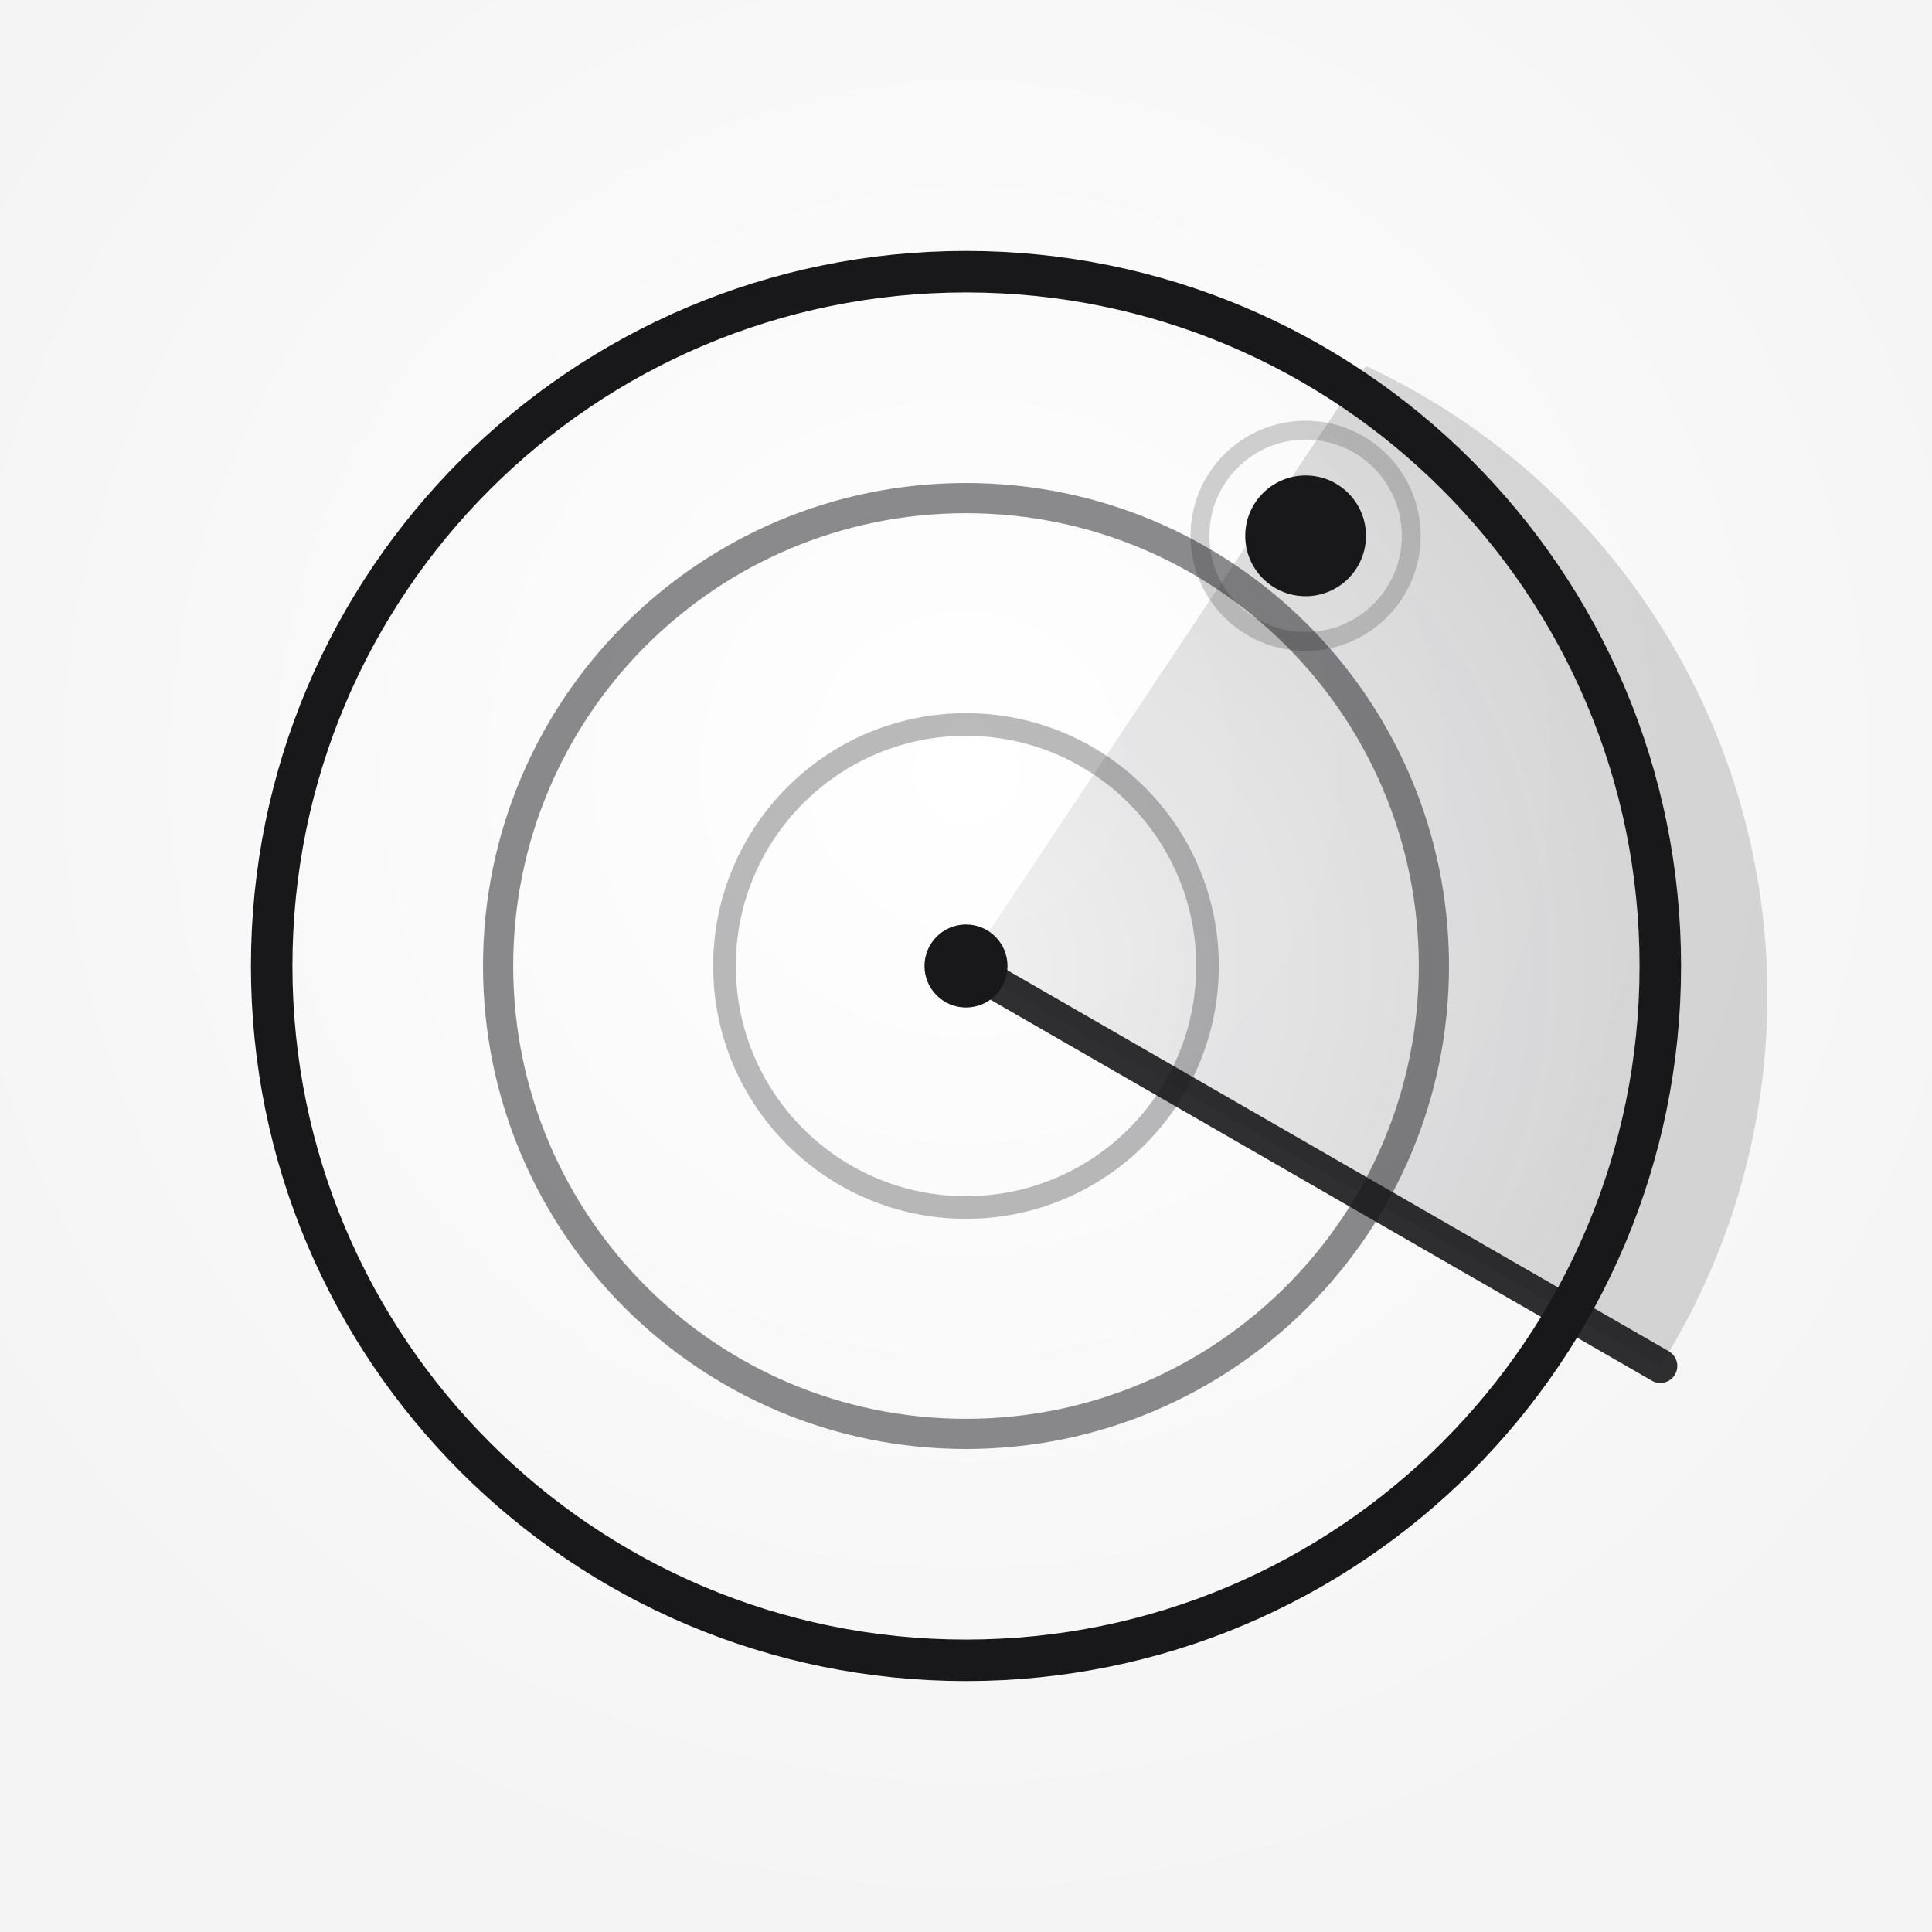
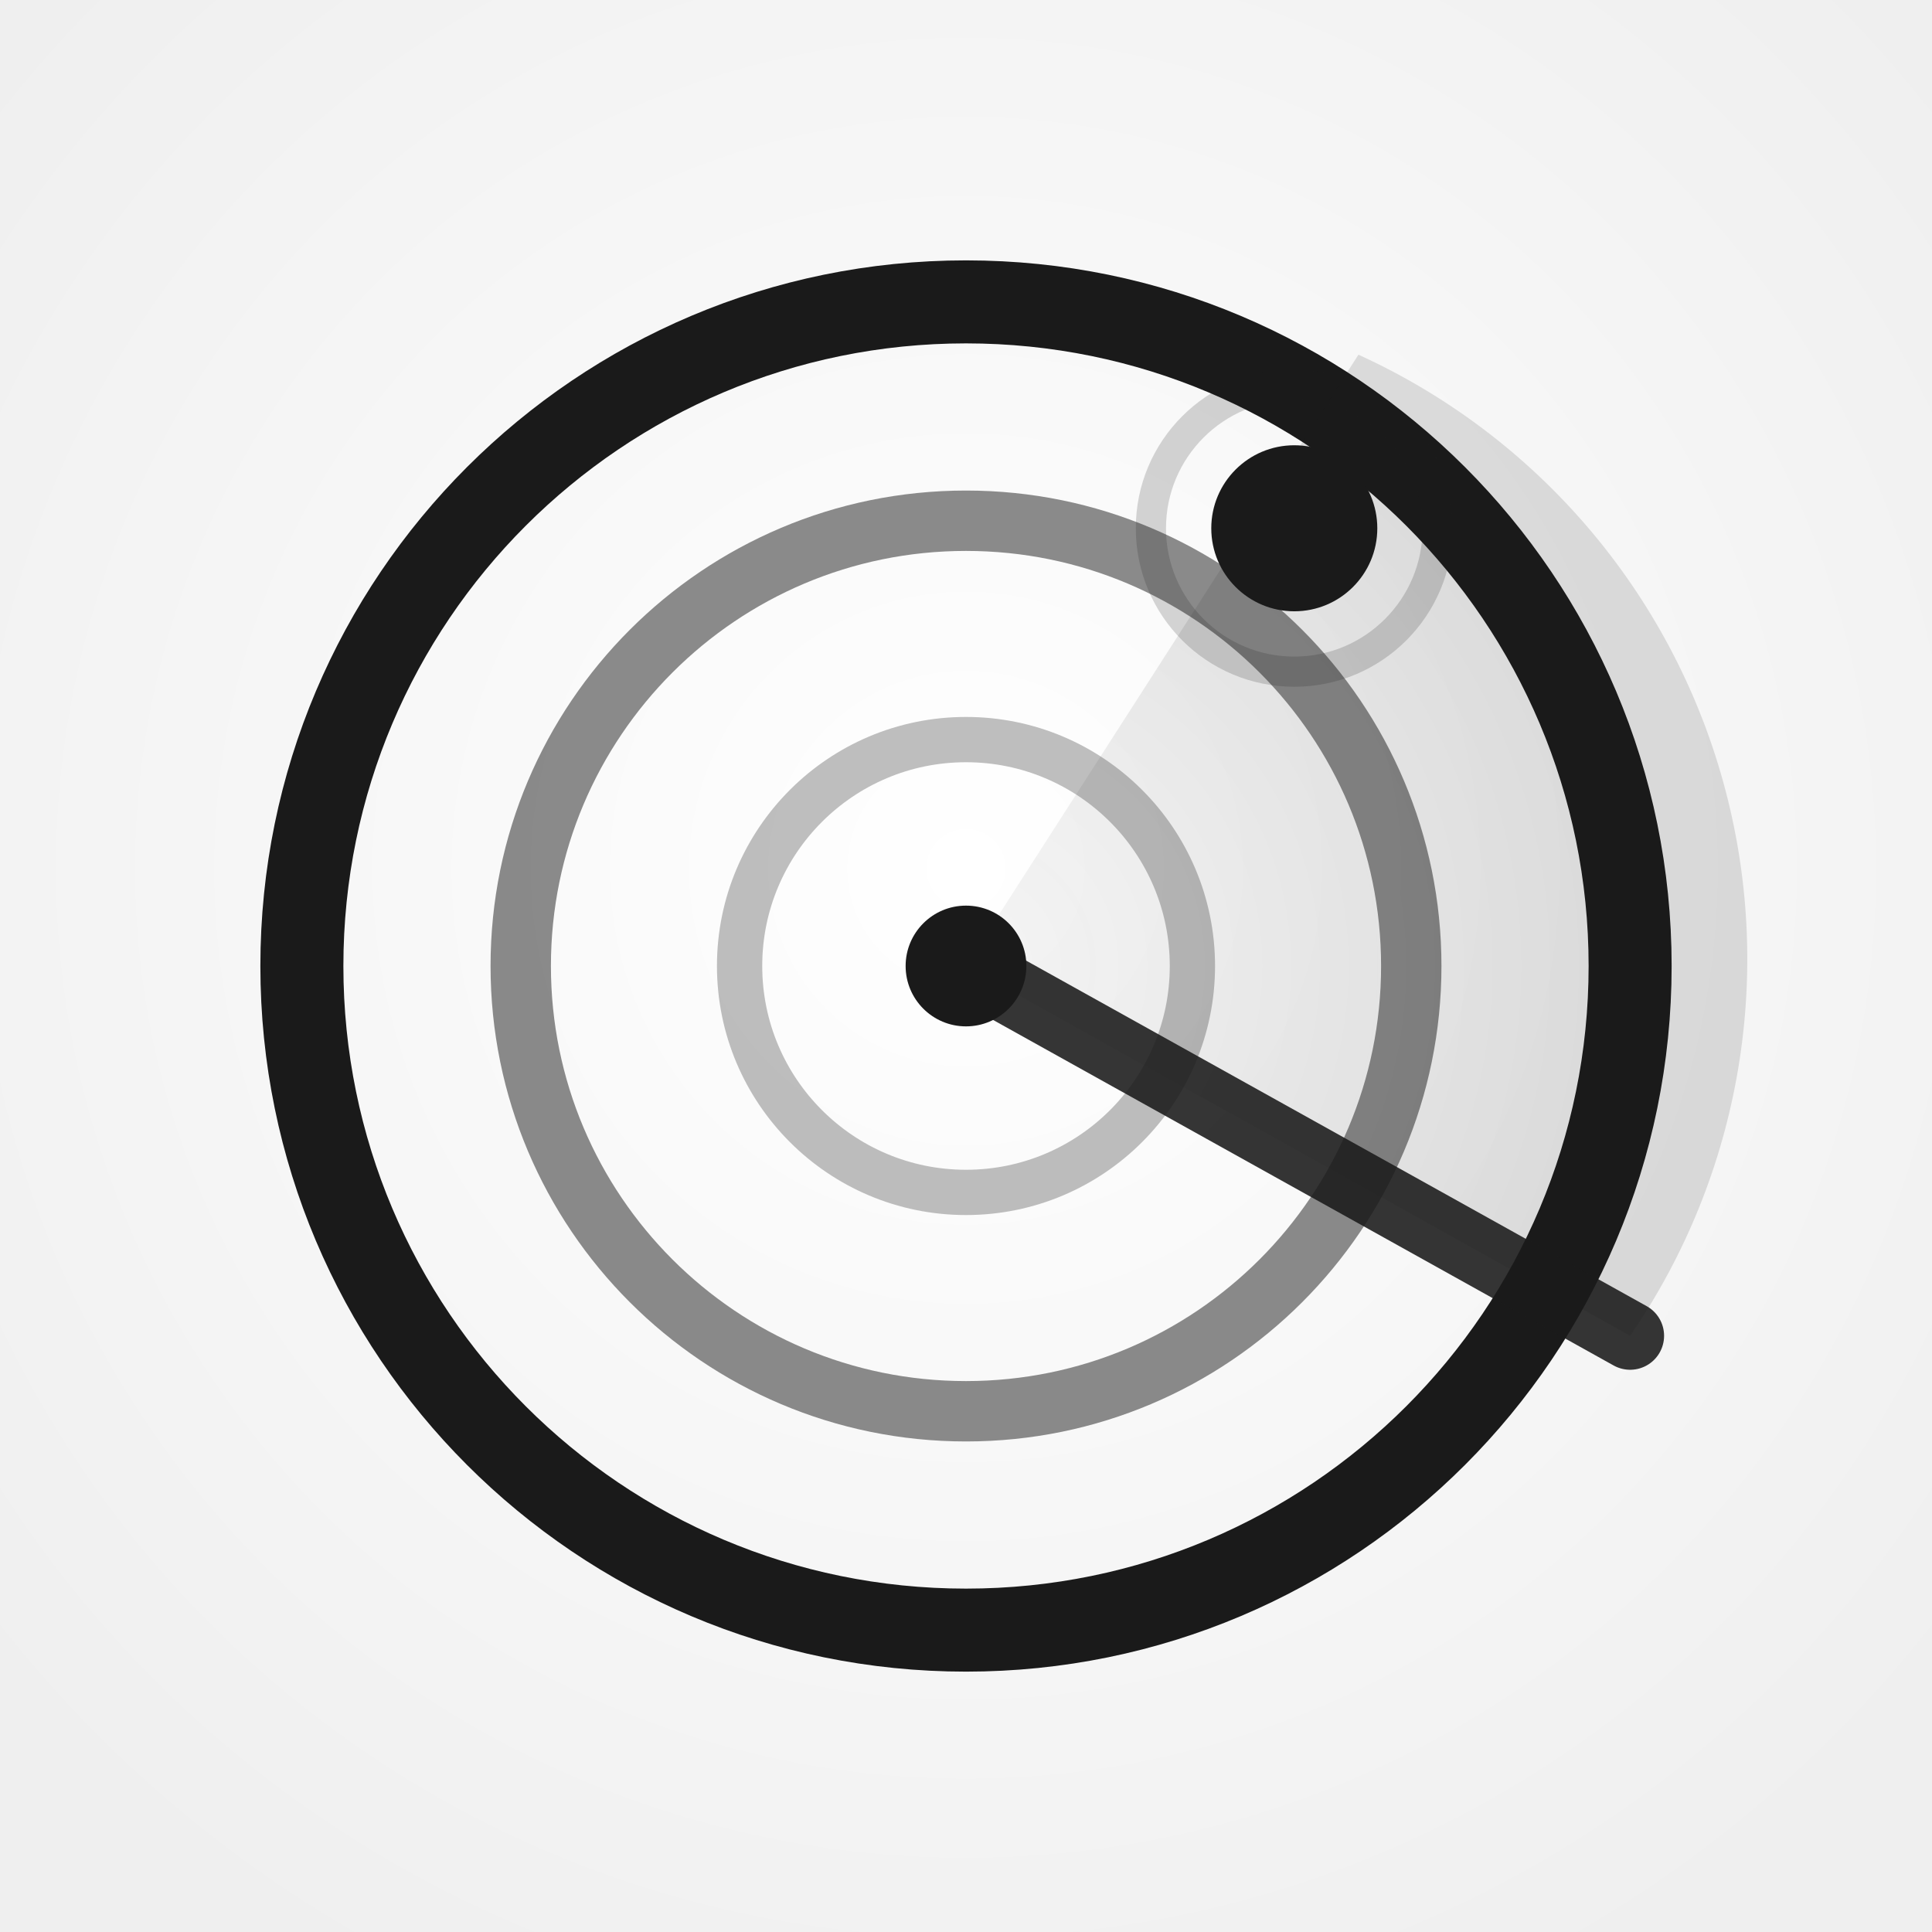
<svg xmlns="http://www.w3.org/2000/svg" viewBox="0 0 512 512" width="512" height="512">
  <defs>
-     <radialGradient id="bgGrad" cx="50%" cy="40%" r="60%">
+     <radialGradient id="bg" cx="50%" cy="45%" r="65%">
      <stop offset="0%" stop-color="#ffffff" />
-       <stop offset="100%" stop-color="#f4f4f5" />
+       <stop offset="100%" stop-color="#efefef" />
    </radialGradient>
-     <radialGradient id="sweepFill" cx="256" cy="256" r="180" gradientUnits="userSpaceOnUse">
-       <stop offset="0%" stop-color="#18181b" stop-opacity="0.06" />
-       <stop offset="100%" stop-color="#18181b" stop-opacity="0.16" />
+     <radialGradient id="sweep" cx="256" cy="256" r="175" gradientUnits="userSpaceOnUse">
+       <stop offset="0%" stop-color="#1a1a1a" stop-opacity="0.04" />
+       <stop offset="100%" stop-color="#1a1a1a" stop-opacity="0.13" />
    </radialGradient>
  </defs>
-   <rect width="512" height="512" fill="url(#bgGrad)" />
-   <circle cx="256" cy="256" r="184" fill="none" stroke="#18181b" stroke-width="11" />
-   <circle cx="256" cy="256" r="124" fill="none" stroke="#18181b" stroke-width="8" opacity="0.5" />
-   <circle cx="256" cy="256" r="64" fill="none" stroke="#18181b" stroke-width="6" opacity="0.3" />
-   <path d="M256,256 L362,97 A184,184 0 0,1 440,362 Z" fill="url(#sweepFill)" />
-   <line x1="256" y1="256" x2="440" y2="362" stroke="#18181b" stroke-width="9" stroke-linecap="round" opacity="0.9" />
-   <circle cx="346" cy="142" r="16" fill="#18181b" />
-   <circle cx="346" cy="142" r="28" fill="none" stroke="#18181b" stroke-width="5" opacity="0.2" />
-   <circle cx="256" cy="256" r="11" fill="#18181b" />
+   <rect width="512" height="512" fill="url(#bg)" />
+   <circle cx="256" cy="256" r="176" fill="none" stroke="#1a1a1a" stroke-width="22" stroke-linecap="round" stroke-linejoin="round" />
+   <circle cx="256" cy="256" r="118" fill="none" stroke="#1a1a1a" stroke-width="16" stroke-linecap="round" opacity="0.5" />
+   <circle cx="256" cy="256" r="60" fill="none" stroke="#1a1a1a" stroke-width="12" stroke-linecap="round" opacity="0.28" />
+   <path d="M256,256 L360,94 A176,176 0 0,1 432,354 Z" fill="url(#sweep)" />
+   <line x1="256" y1="256" x2="432" y2="354" stroke="#1a1a1a" stroke-width="18" stroke-linecap="round" opacity="0.88" />
+   <circle cx="343" cy="140" r="22" fill="#1a1a1a" />
+   <circle cx="343" cy="140" r="38" fill="none" stroke="#1a1a1a" stroke-width="8" opacity="0.18" />
+   <circle cx="256" cy="256" r="16" fill="#1a1a1a" />
</svg>
